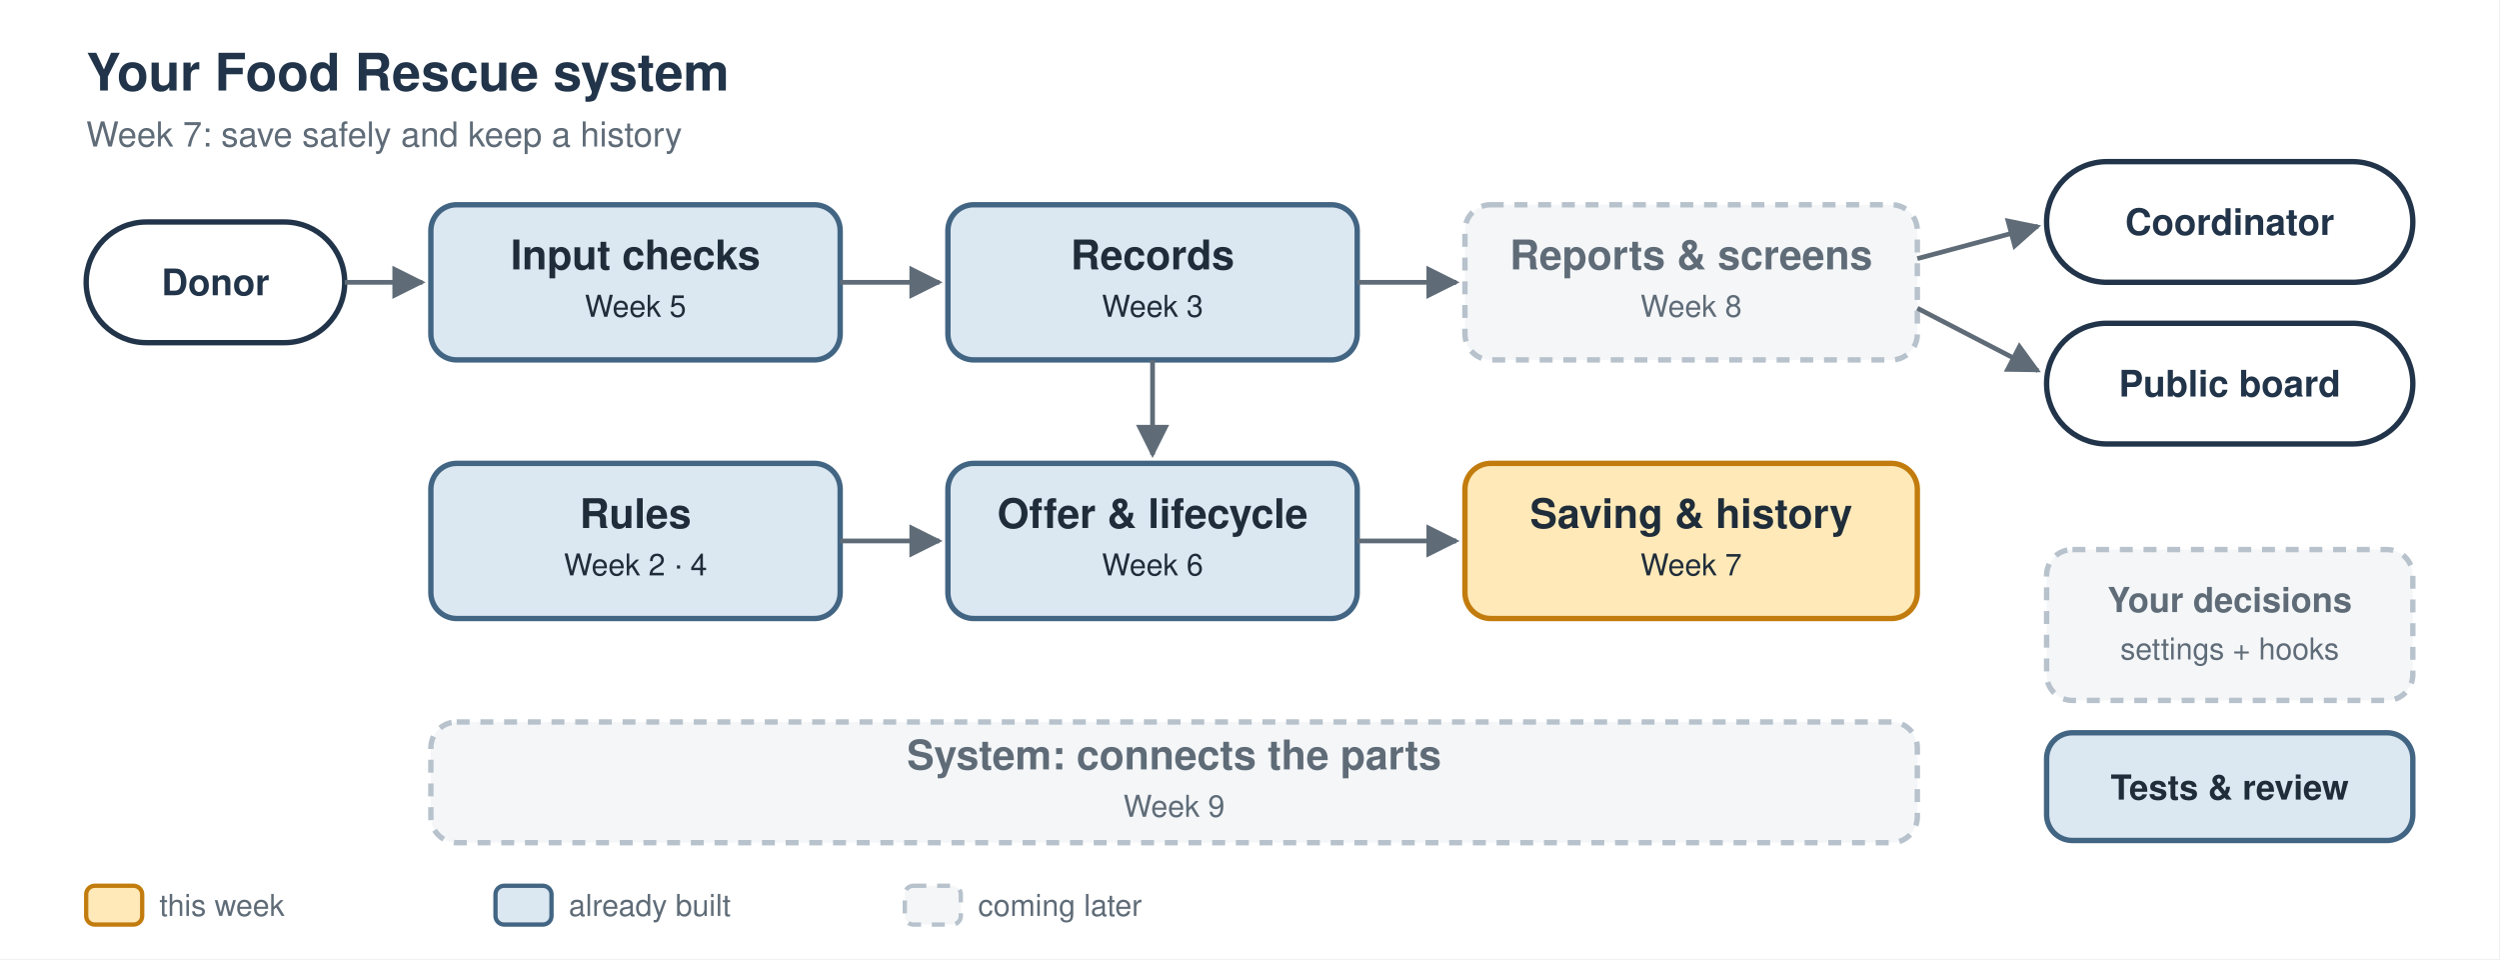
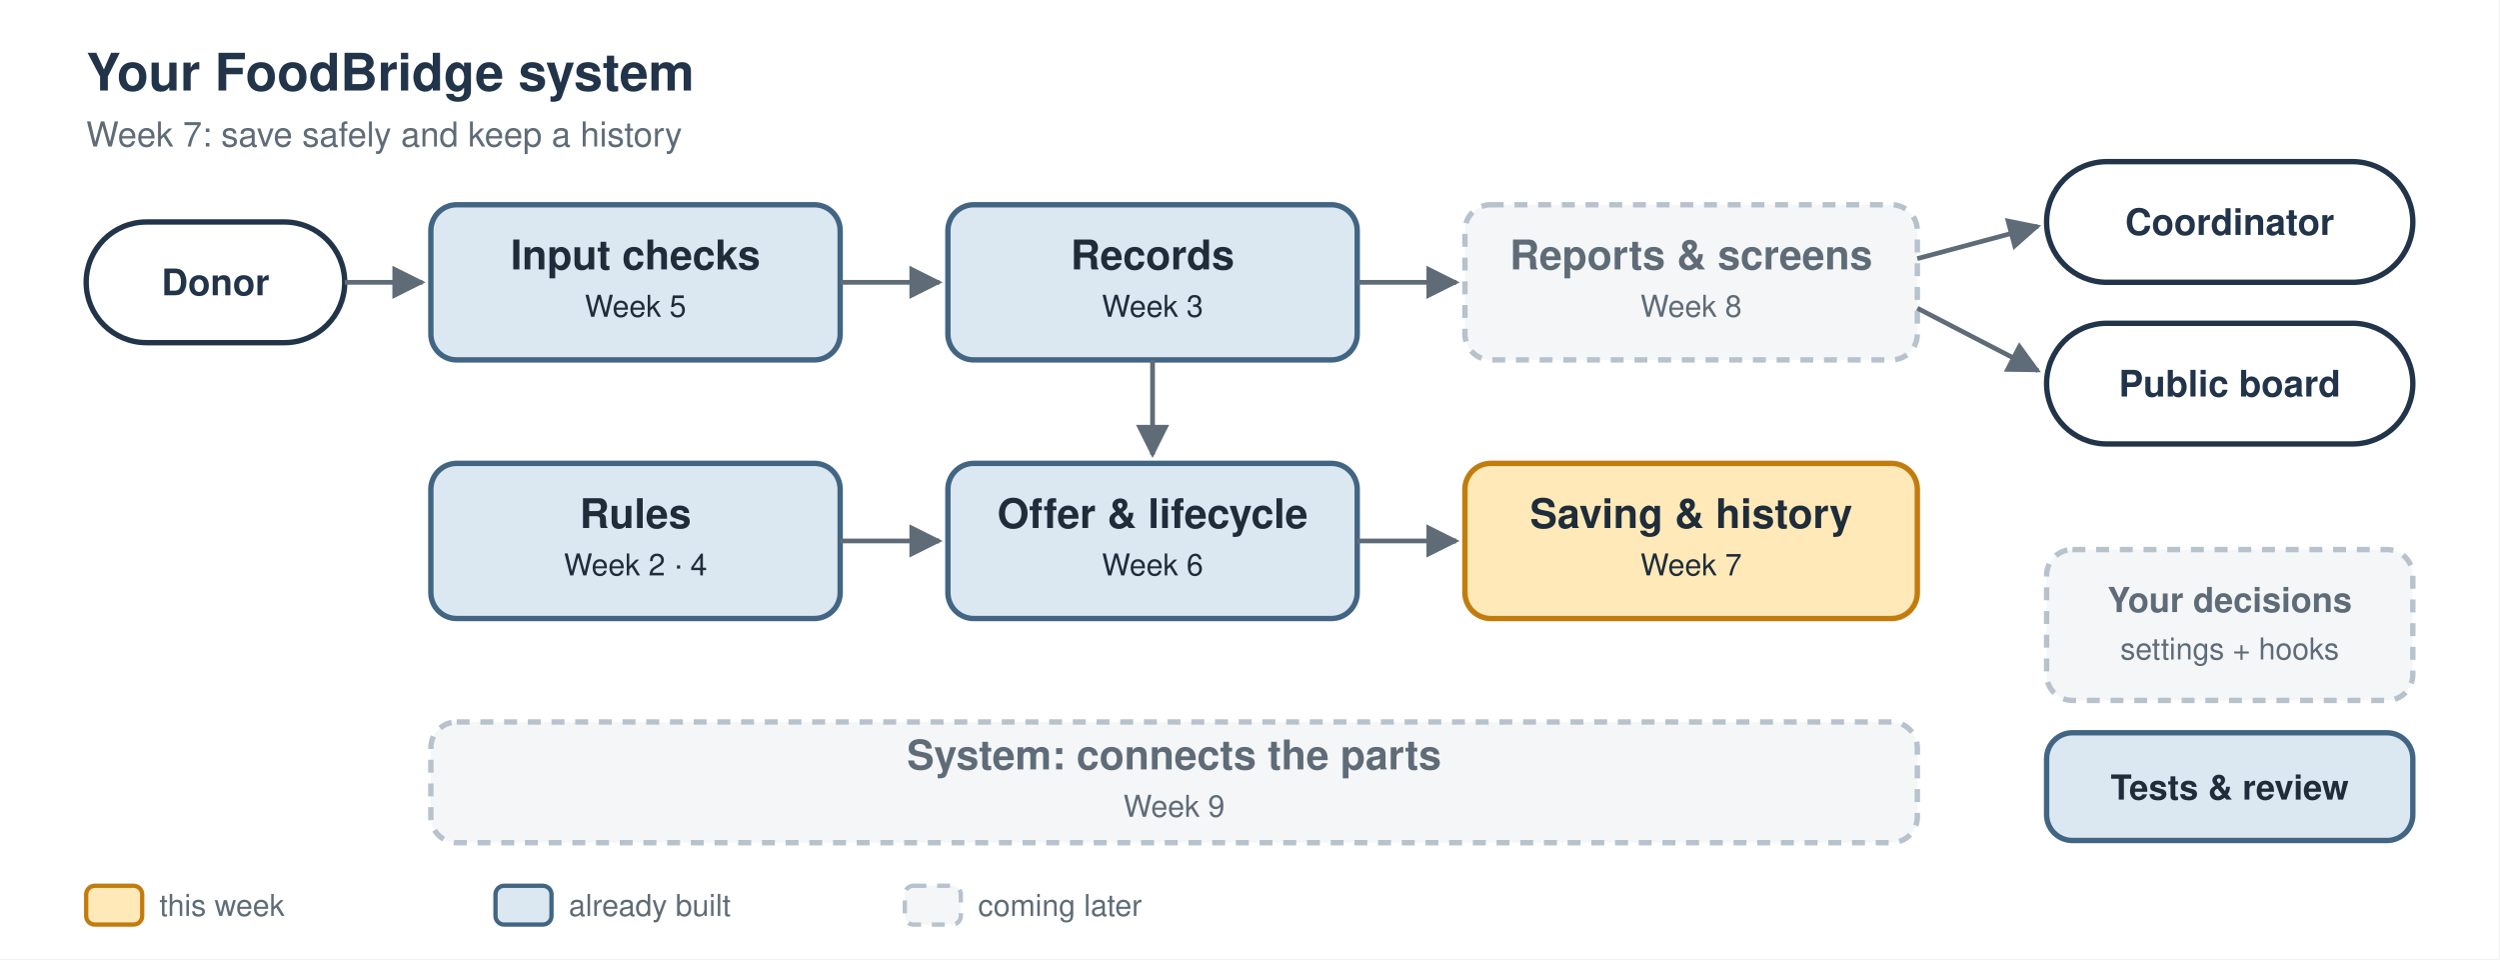
<svg xmlns="http://www.w3.org/2000/svg" width="1160" height="445" viewBox="0 0 1160 445" role="img" font-family="system-ui, -apple-system, 'Segoe UI', Helvetica, Arial, sans-serif">
  <rect width="1160" height="445" fill="#ffffff" />
  <defs>
    <marker id="arrow" viewBox="0 0 10 10" refX="9" refY="5" markerWidth="7" markerHeight="7" orient="auto-start-reverse">
      <path d="M0,0 L10,5 L0,10 z" fill="#5f6c78" />
    </marker>
  </defs>
-   <text x="40" y="42" font-size="24" font-weight="700" fill="#213449" text-anchor="start">Your Food Rescue system</text>
+   <text x="40" y="42" font-size="24" font-weight="700" fill="#213449" text-anchor="start">Your FoodBridge system</text>
  <text x="40" y="68" font-size="16" font-weight="400" fill="#5f6c78" text-anchor="start">Week 7: save safely and keep a history</text>
  <rect x="200" y="95" width="190" height="72" rx="12" fill="#dbe7f1" stroke="#426583" stroke-width="2.5" />
  <text x="295.0" y="125.0" text-anchor="middle" font-size="19" font-weight="700" fill="#1f2d3a">Input checks</text>
  <text x="295.0" y="147.0" text-anchor="middle" font-size="14" fill="#1f2d3a">Week 5</text>
  <rect x="440" y="95" width="190" height="72" rx="12" fill="#dbe7f1" stroke="#426583" stroke-width="2.5" />
  <text x="535.0" y="125.0" text-anchor="middle" font-size="19" font-weight="700" fill="#1f2d3a">Records</text>
  <text x="535.0" y="147.0" text-anchor="middle" font-size="14" fill="#1f2d3a">Week 3</text>
  <rect x="680" y="95" width="210" height="72" rx="12" fill="#f4f6f8" stroke="#b7c2cc" stroke-width="2.5" stroke-dasharray="6 5" />
  <text x="785.0" y="125.0" text-anchor="middle" font-size="19" font-weight="700" fill="#5f6c78">Reports &amp; screens</text>
  <text x="785.0" y="147.0" text-anchor="middle" font-size="14" fill="#5f6c78">Week 8</text>
  <rect x="200" y="215" width="190" height="72" rx="12" fill="#dbe7f1" stroke="#426583" stroke-width="2.5" />
  <text x="295.0" y="245.0" text-anchor="middle" font-size="19" font-weight="700" fill="#1f2d3a">Rules</text>
  <text x="295.0" y="267.0" text-anchor="middle" font-size="14" fill="#1f2d3a">Week 2 · 4</text>
  <rect x="440" y="215" width="190" height="72" rx="12" fill="#dbe7f1" stroke="#426583" stroke-width="2.5" />
  <text x="535.0" y="245.0" text-anchor="middle" font-size="19" font-weight="700" fill="#1f2d3a">Offer &amp; lifecycle</text>
  <text x="535.0" y="267.0" text-anchor="middle" font-size="14" fill="#1f2d3a">Week 6</text>
  <rect x="680" y="215" width="210" height="72" rx="12" fill="#ffe9b8" stroke="#c27c0e" stroke-width="2.5" />
  <text x="785.0" y="245.0" text-anchor="middle" font-size="19" font-weight="700" fill="#1f2d3a">Saving &amp; history</text>
  <text x="785.0" y="267.0" text-anchor="middle" font-size="14" fill="#1f2d3a">Week 7</text>
  <rect x="200" y="335" width="690" height="56" rx="12" fill="#f4f6f8" stroke="#b7c2cc" stroke-width="2.5" stroke-dasharray="6 5" />
  <text x="545.0" y="357.0" text-anchor="middle" font-size="19" font-weight="700" fill="#5f6c78">System: connects the parts</text>
  <text x="545.0" y="379.0" text-anchor="middle" font-size="14" fill="#5f6c78">Week 9</text>
  <rect x="40" y="103" width="120" height="56" rx="28" fill="#ffffff" stroke="#213449" stroke-width="2.5" />
  <text x="100.0" y="137.0" text-anchor="middle" font-size="17" font-weight="700" fill="#213449">Donor</text>
  <rect x="950" y="75" width="170" height="56" rx="28" fill="#ffffff" stroke="#213449" stroke-width="2.5" />
  <text x="1035.0" y="109.0" text-anchor="middle" font-size="17" font-weight="700" fill="#213449">Coordinator</text>
  <rect x="950" y="150" width="170" height="56" rx="28" fill="#ffffff" stroke="#213449" stroke-width="2.5" />
  <text x="1035.0" y="184.0" text-anchor="middle" font-size="17" font-weight="700" fill="#213449">Public board</text>
  <line x1="160" y1="131" x2="196" y2="131" stroke="#5f6c78" stroke-width="2.2" marker-end="url(#arrow)" />
  <line x1="390" y1="131" x2="436" y2="131" stroke="#5f6c78" stroke-width="2.2" marker-end="url(#arrow)" />
  <line x1="630" y1="131" x2="676" y2="131" stroke="#5f6c78" stroke-width="2.2" marker-end="url(#arrow)" />
  <line x1="890" y1="120" x2="946" y2="105" stroke="#5f6c78" stroke-width="2.2" marker-end="url(#arrow)" />
  <line x1="890" y1="143" x2="946" y2="172" stroke="#5f6c78" stroke-width="2.2" marker-end="url(#arrow)" />
  <line x1="535" y1="167" x2="535" y2="211" stroke="#5f6c78" stroke-width="2.2" marker-end="url(#arrow)" />
  <line x1="390" y1="251" x2="436" y2="251" stroke="#5f6c78" stroke-width="2.2" marker-end="url(#arrow)" />
  <line x1="630" y1="251" x2="676" y2="251" stroke="#5f6c78" stroke-width="2.2" marker-end="url(#arrow)" />
  <rect x="950" y="255" width="170" height="70" rx="12" fill="#f4f6f8" stroke="#b7c2cc" stroke-width="2.5" stroke-dasharray="6 5" />
  <text x="1035.0" y="284.0" text-anchor="middle" font-size="16" font-weight="700" fill="#5f6c78">Your decisions</text>
  <text x="1035.0" y="306.0" text-anchor="middle" font-size="14" fill="#5f6c78">settings + hooks</text>
  <rect x="950" y="340" width="170" height="50" rx="12" fill="#dbe7f1" stroke="#426583" stroke-width="2.5" />
  <text x="1035.0" y="371.0" text-anchor="middle" font-size="16" font-weight="700" fill="#1f2d3a">Tests &amp; review</text>
  <rect x="40" y="411" width="26" height="18" rx="4" fill="#ffe9b8" stroke="#c27c0e" stroke-width="2" />
  <text x="74" y="425" font-size="14" font-weight="400" fill="#5f6c78" text-anchor="start">this week</text>
  <rect x="230" y="411" width="26" height="18" rx="4" fill="#dbe7f1" stroke="#426583" stroke-width="2" />
  <text x="264" y="425" font-size="14" font-weight="400" fill="#5f6c78" text-anchor="start">already built</text>
  <rect x="420" y="411" width="26" height="18" rx="4" fill="#f4f6f8" stroke="#b7c2cc" stroke-width="2" stroke-dasharray="6 5" />
  <text x="454" y="425" font-size="14" font-weight="400" fill="#5f6c78" text-anchor="start">coming later</text>
</svg>
